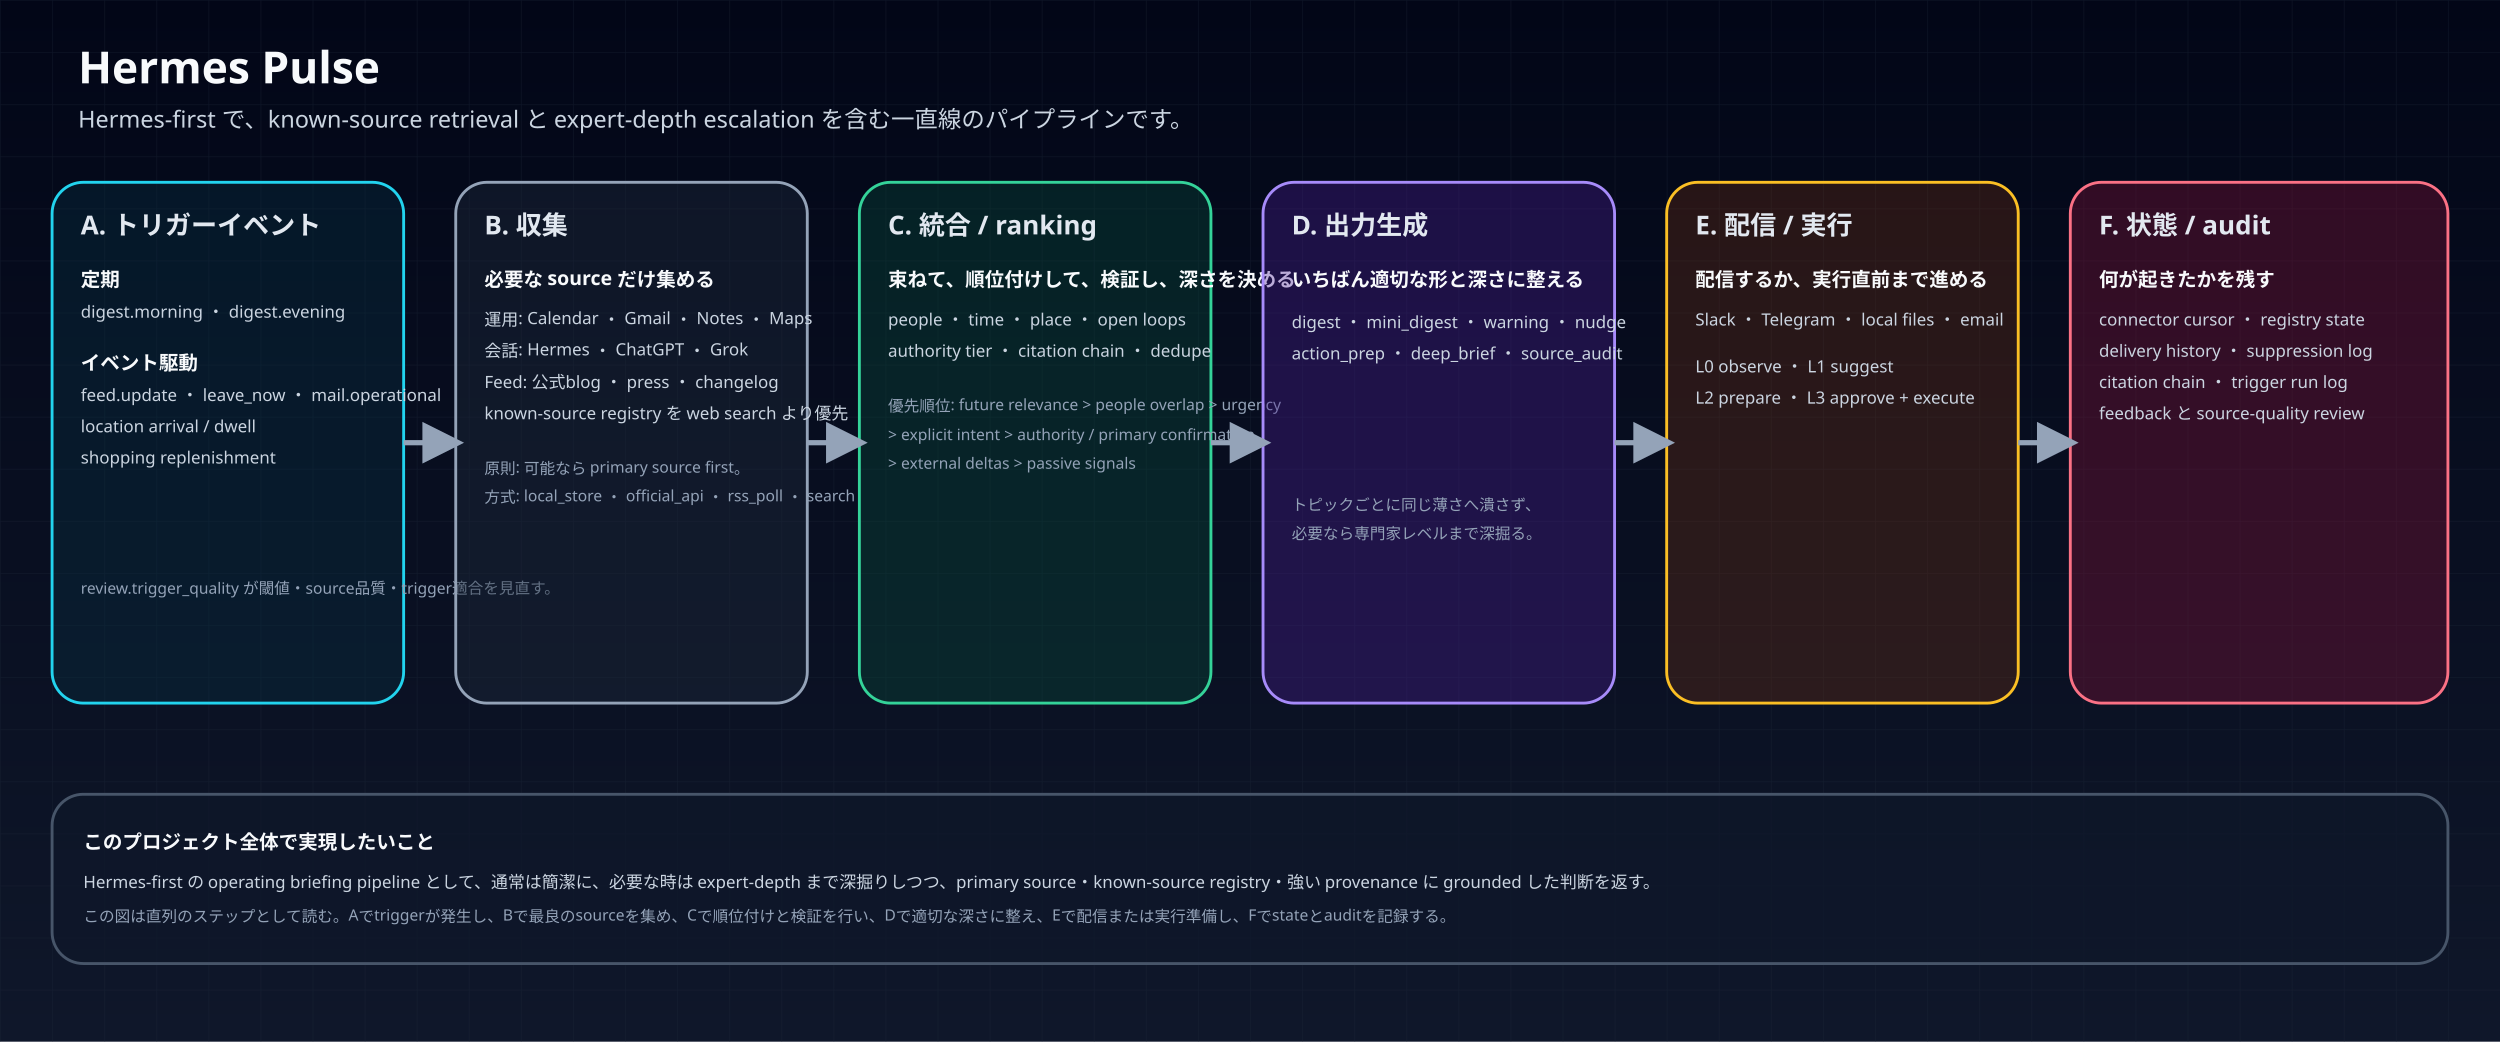
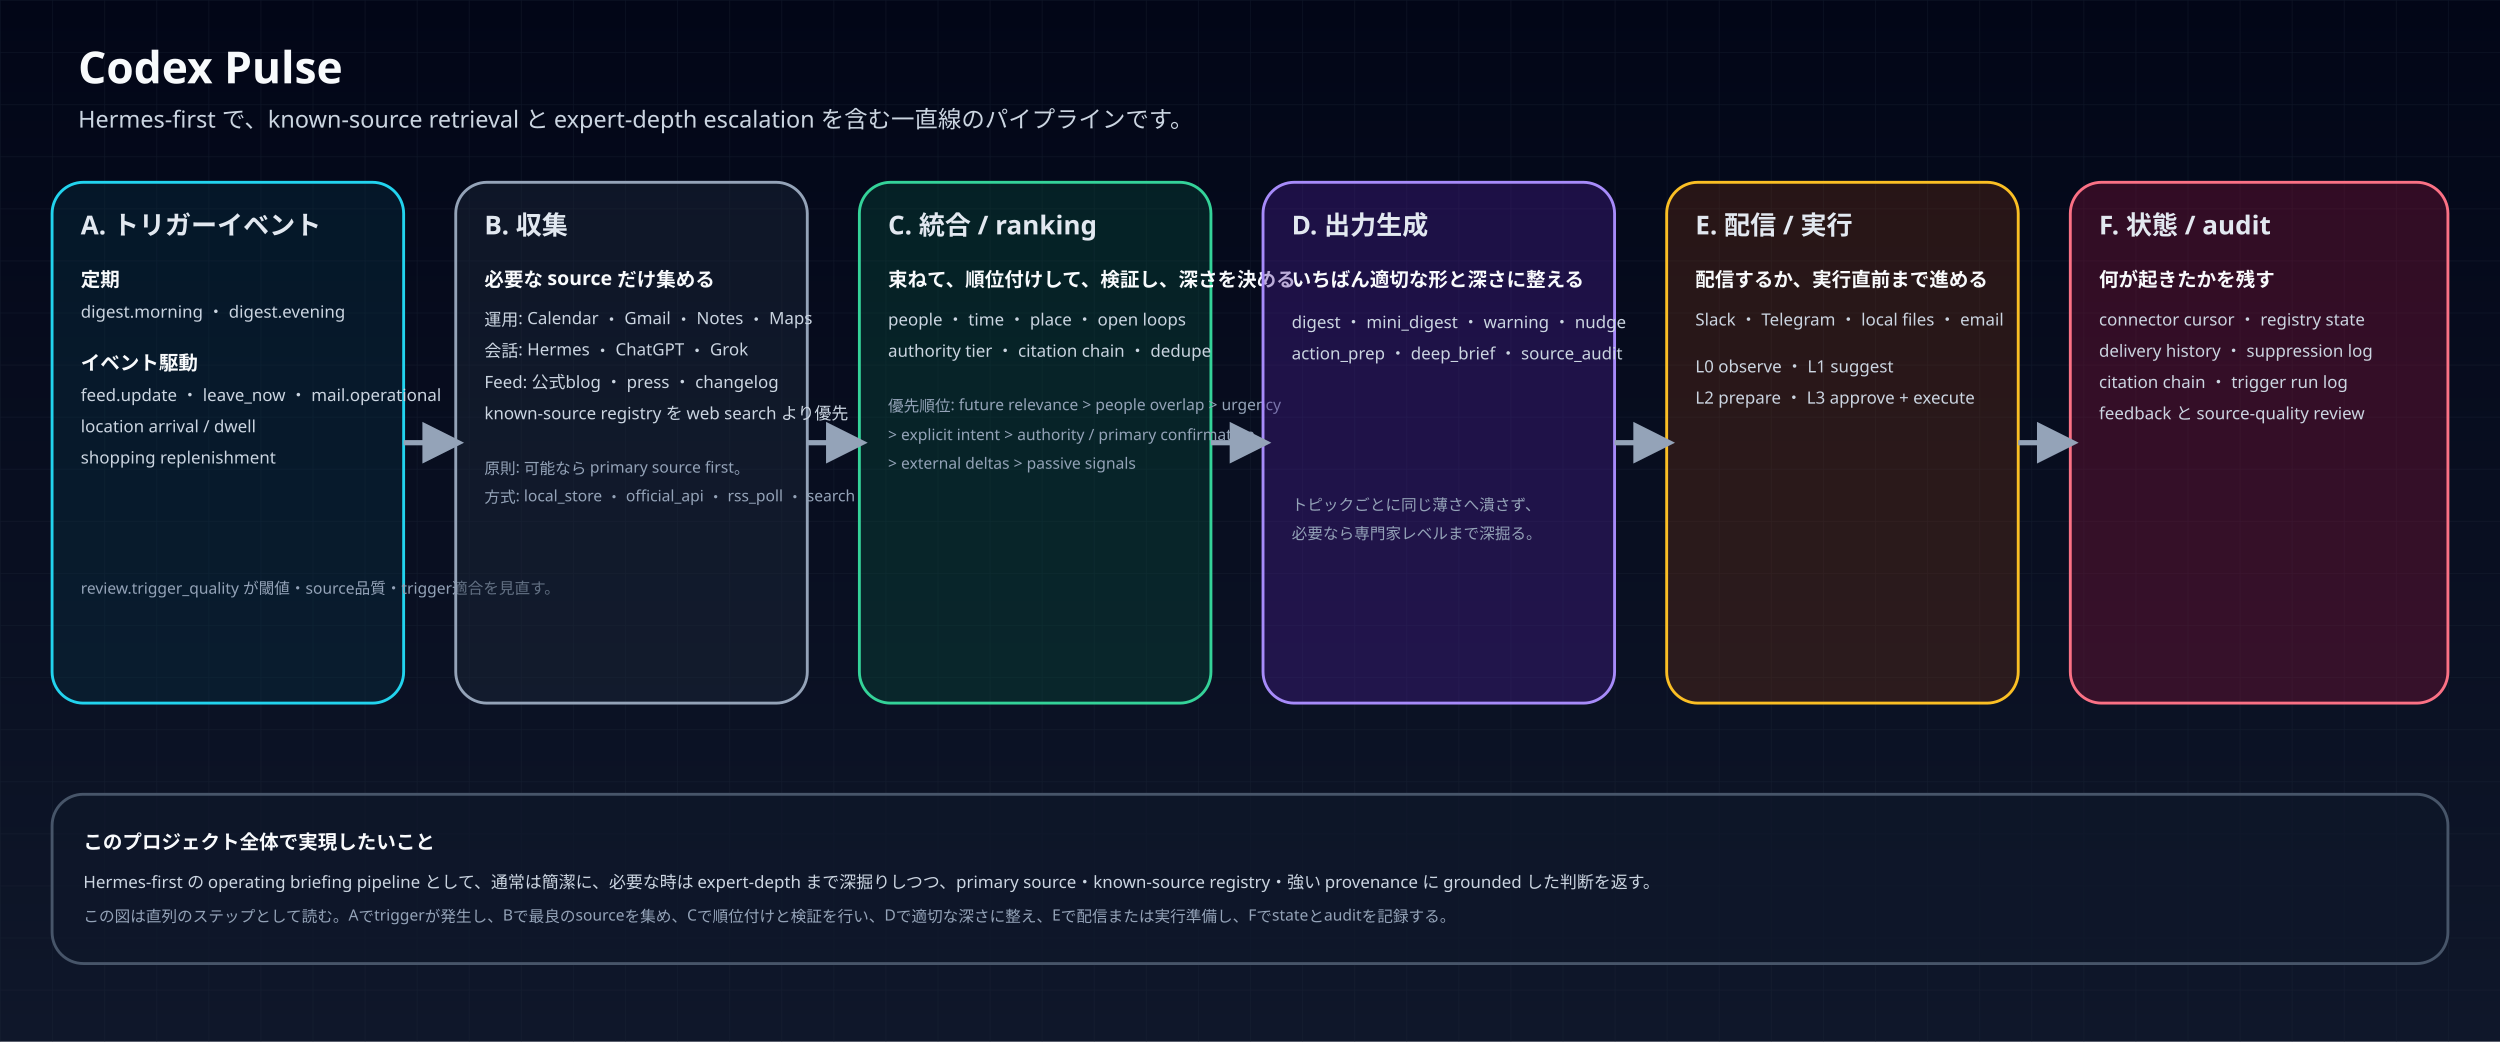
<svg xmlns="http://www.w3.org/2000/svg" width="1920" height="800" viewBox="0 0 1920 800" role="img" aria-labelledby="title desc">
  <defs>
    <linearGradient id="bg" x1="0" y1="0" x2="0" y2="1">
      <stop offset="0%" stop-color="#020617" />
      <stop offset="100%" stop-color="#0f172a" />
    </linearGradient>
    <pattern id="grid" width="40" height="40" patternUnits="userSpaceOnUse">
      <path d="M 40 0 L 0 0 0 40" fill="none" stroke="#1e293b" stroke-width="1" />
    </pattern>
    <marker id="arrow" viewBox="0 0 10 10" refX="8" refY="5" markerWidth="8" markerHeight="8" orient="auto-start-reverse">
      <path d="M 0 0 L 10 5 L 0 10 z" fill="#94a3b8" />
    </marker>
    <style>
      .title { font: 700 34px 'Hiragino Sans','Yu Gothic UI','Meiryo',sans-serif; fill: #f8fafc; }
      .subtitle { font: 500 18px 'Hiragino Sans','Yu Gothic UI','Meiryo',sans-serif; fill: #cbd5e1; }
      .step { font: 700 20px 'Hiragino Sans','Yu Gothic UI','Meiryo',sans-serif; fill: #e2e8f0; }
      .label { font: 600 15px 'Hiragino Sans','Yu Gothic UI','Meiryo',sans-serif; fill: #f8fafc; }
      .small { font: 500 13px 'Hiragino Sans','Yu Gothic UI','Meiryo',sans-serif; fill: #cbd5e1; }
      .tiny { font: 500 12px 'Hiragino Sans','Yu Gothic UI','Meiryo',sans-serif; fill: #94a3b8; }
      .box { rx: 24; stroke-width: 2.2; }
      .arrow { stroke: #94a3b8; stroke-width: 4; fill: none; marker-end: url(#arrow); }
    </style>
  </defs>
  <rect width="1920" height="800" fill="url(#bg)" />
  <rect width="1920" height="800" fill="url(#grid)" opacity="0.4" />
-   <text x="60" y="64" class="title">Hermes Pulse</text>
+   <text x="60" y="64" class="title">Codex Pulse</text>
  <text x="60" y="98" class="subtitle">Hermes-first で、known-source retrieval と expert-depth escalation を含む一直線のパイプラインです。</text>
  <rect x="40" y="140" width="270" height="400" class="box" fill="rgba(8,51,68,0.35)" stroke="#22d3ee" />
  <text x="62" y="180" class="step">A. トリガーイベント</text>
  <text x="62" y="220" class="label">定期</text>
  <text x="62" y="244" class="small">digest.morning ・ digest.evening</text>
  <text x="62" y="284" class="label">イベント駆動</text>
  <text x="62" y="308" class="small">feed.update ・ leave_now ・ mail.operational</text>
  <text x="62" y="332" class="small">location arrival / dwell</text>
  <text x="62" y="356" class="small">shopping replenishment</text>
  <text x="62" y="456" class="tiny">review.trigger_quality が閾値・source品質・trigger適合を見直す。</text>
  <rect x="350" y="140" width="270" height="400" class="box" fill="rgba(30,41,59,0.42)" stroke="#94a3b8" />
  <text x="372" y="180" class="step">B. 収集</text>
  <text x="372" y="220" class="label">必要な source だけ集める</text>
  <text x="372" y="250" class="small">運用: Calendar ・ Gmail ・ Notes ・ Maps</text>
  <text x="372" y="274" class="small">会話: Hermes ・ ChatGPT ・ Grok</text>
  <text x="372" y="298" class="small">Feed: 公式blog ・ press ・ changelog</text>
  <text x="372" y="322" class="small">known-source registry を web search より優先</text>
  <text x="372" y="364" class="tiny">原則: 可能なら primary source first。</text>
  <text x="372" y="386" class="tiny">方式: local_store ・ official_api ・ rss_poll ・ search</text>
  <rect x="660" y="140" width="270" height="400" class="box" fill="rgba(6,78,59,0.35)" stroke="#34d399" />
  <text x="682" y="180" class="step">C. 統合 / ranking</text>
  <text x="682" y="220" class="label">束ねて、順位付けして、検証し、深さを決める</text>
  <text x="682" y="250" class="small">people ・ time ・ place ・ open loops</text>
  <text x="682" y="274" class="small">authority tier ・ citation chain ・ dedupe</text>
  <text x="682" y="316" class="tiny">優先順位: future relevance &gt; people overlap &gt; urgency</text>
  <text x="682" y="338" class="tiny">&gt; explicit intent &gt; authority / primary confirmation</text>
  <text x="682" y="360" class="tiny">&gt; external deltas &gt; passive signals</text>
  <rect x="970" y="140" width="270" height="400" class="box" fill="rgba(76,29,149,0.35)" stroke="#a78bfa" />
  <text x="992" y="180" class="step">D. 出力生成</text>
  <text x="992" y="220" class="label">いちばん適切な形と深さに整える</text>
  <text x="992" y="252" class="small">digest ・ mini_digest ・ warning ・ nudge</text>
  <text x="992" y="276" class="small">action_prep ・ deep_brief ・ source_audit</text>
  <text x="992" y="392" class="tiny">トピックごとに同じ薄さへ潰さず、</text>
  <text x="992" y="414" class="tiny">必要なら専門家レベルまで深掘る。</text>
  <rect x="1280" y="140" width="270" height="400" class="box" fill="rgba(120,53,15,0.30)" stroke="#fbbf24" />
  <text x="1302" y="180" class="step">E. 配信 / 実行</text>
  <text x="1302" y="220" class="label">配信するか、実行直前まで進める</text>
  <text x="1302" y="250" class="small">Slack ・ Telegram ・ local files ・ email</text>
  <text x="1302" y="286" class="small">L0 observe ・ L1 suggest</text>
  <text x="1302" y="310" class="small">L2 prepare ・ L3 approve + execute</text>
  <rect x="1590" y="140" width="290" height="400" class="box" fill="rgba(136,19,55,0.35)" stroke="#fb7185" />
  <text x="1612" y="180" class="step">F. 状態 / audit</text>
  <text x="1612" y="220" class="label">何が起きたかを残す</text>
  <text x="1612" y="250" class="small">connector cursor ・ registry state</text>
  <text x="1612" y="274" class="small">delivery history ・ suppression log</text>
  <text x="1612" y="298" class="small">citation chain ・ trigger run log</text>
  <text x="1612" y="322" class="small">feedback と source-quality review</text>
  <path d="M 310 340 L 350 340" class="arrow" />
  <path d="M 620 340 L 660 340" class="arrow" />
  <path d="M 930 340 L 970 340" class="arrow" />
  <path d="M 1240 340 L 1280 340" class="arrow" />
  <path d="M 1550 340 L 1590 340" class="arrow" />
  <rect x="40" y="610" width="1840" height="130" class="box" fill="rgba(15,23,42,0.65)" stroke="#475569" />
  <text x="64" y="652" class="label">このプロジェクト全体で実現したいこと</text>
  <text x="64" y="682" class="small">Hermes-first の operating briefing pipeline として、通常は簡潔に、必要な時は expert-depth まで深掘りしつつ、primary source・known-source registry・強い provenance に grounded した判断を返す。</text>
  <text x="64" y="708" class="tiny">この図は直列のステップとして読む。Aでtriggerが発生し、Bで最良のsourceを集め、Cで順位付けと検証を行い、Dで適切な深さに整え、Eで配信または実行準備し、Fでstateとauditを記録する。</text>
</svg>
